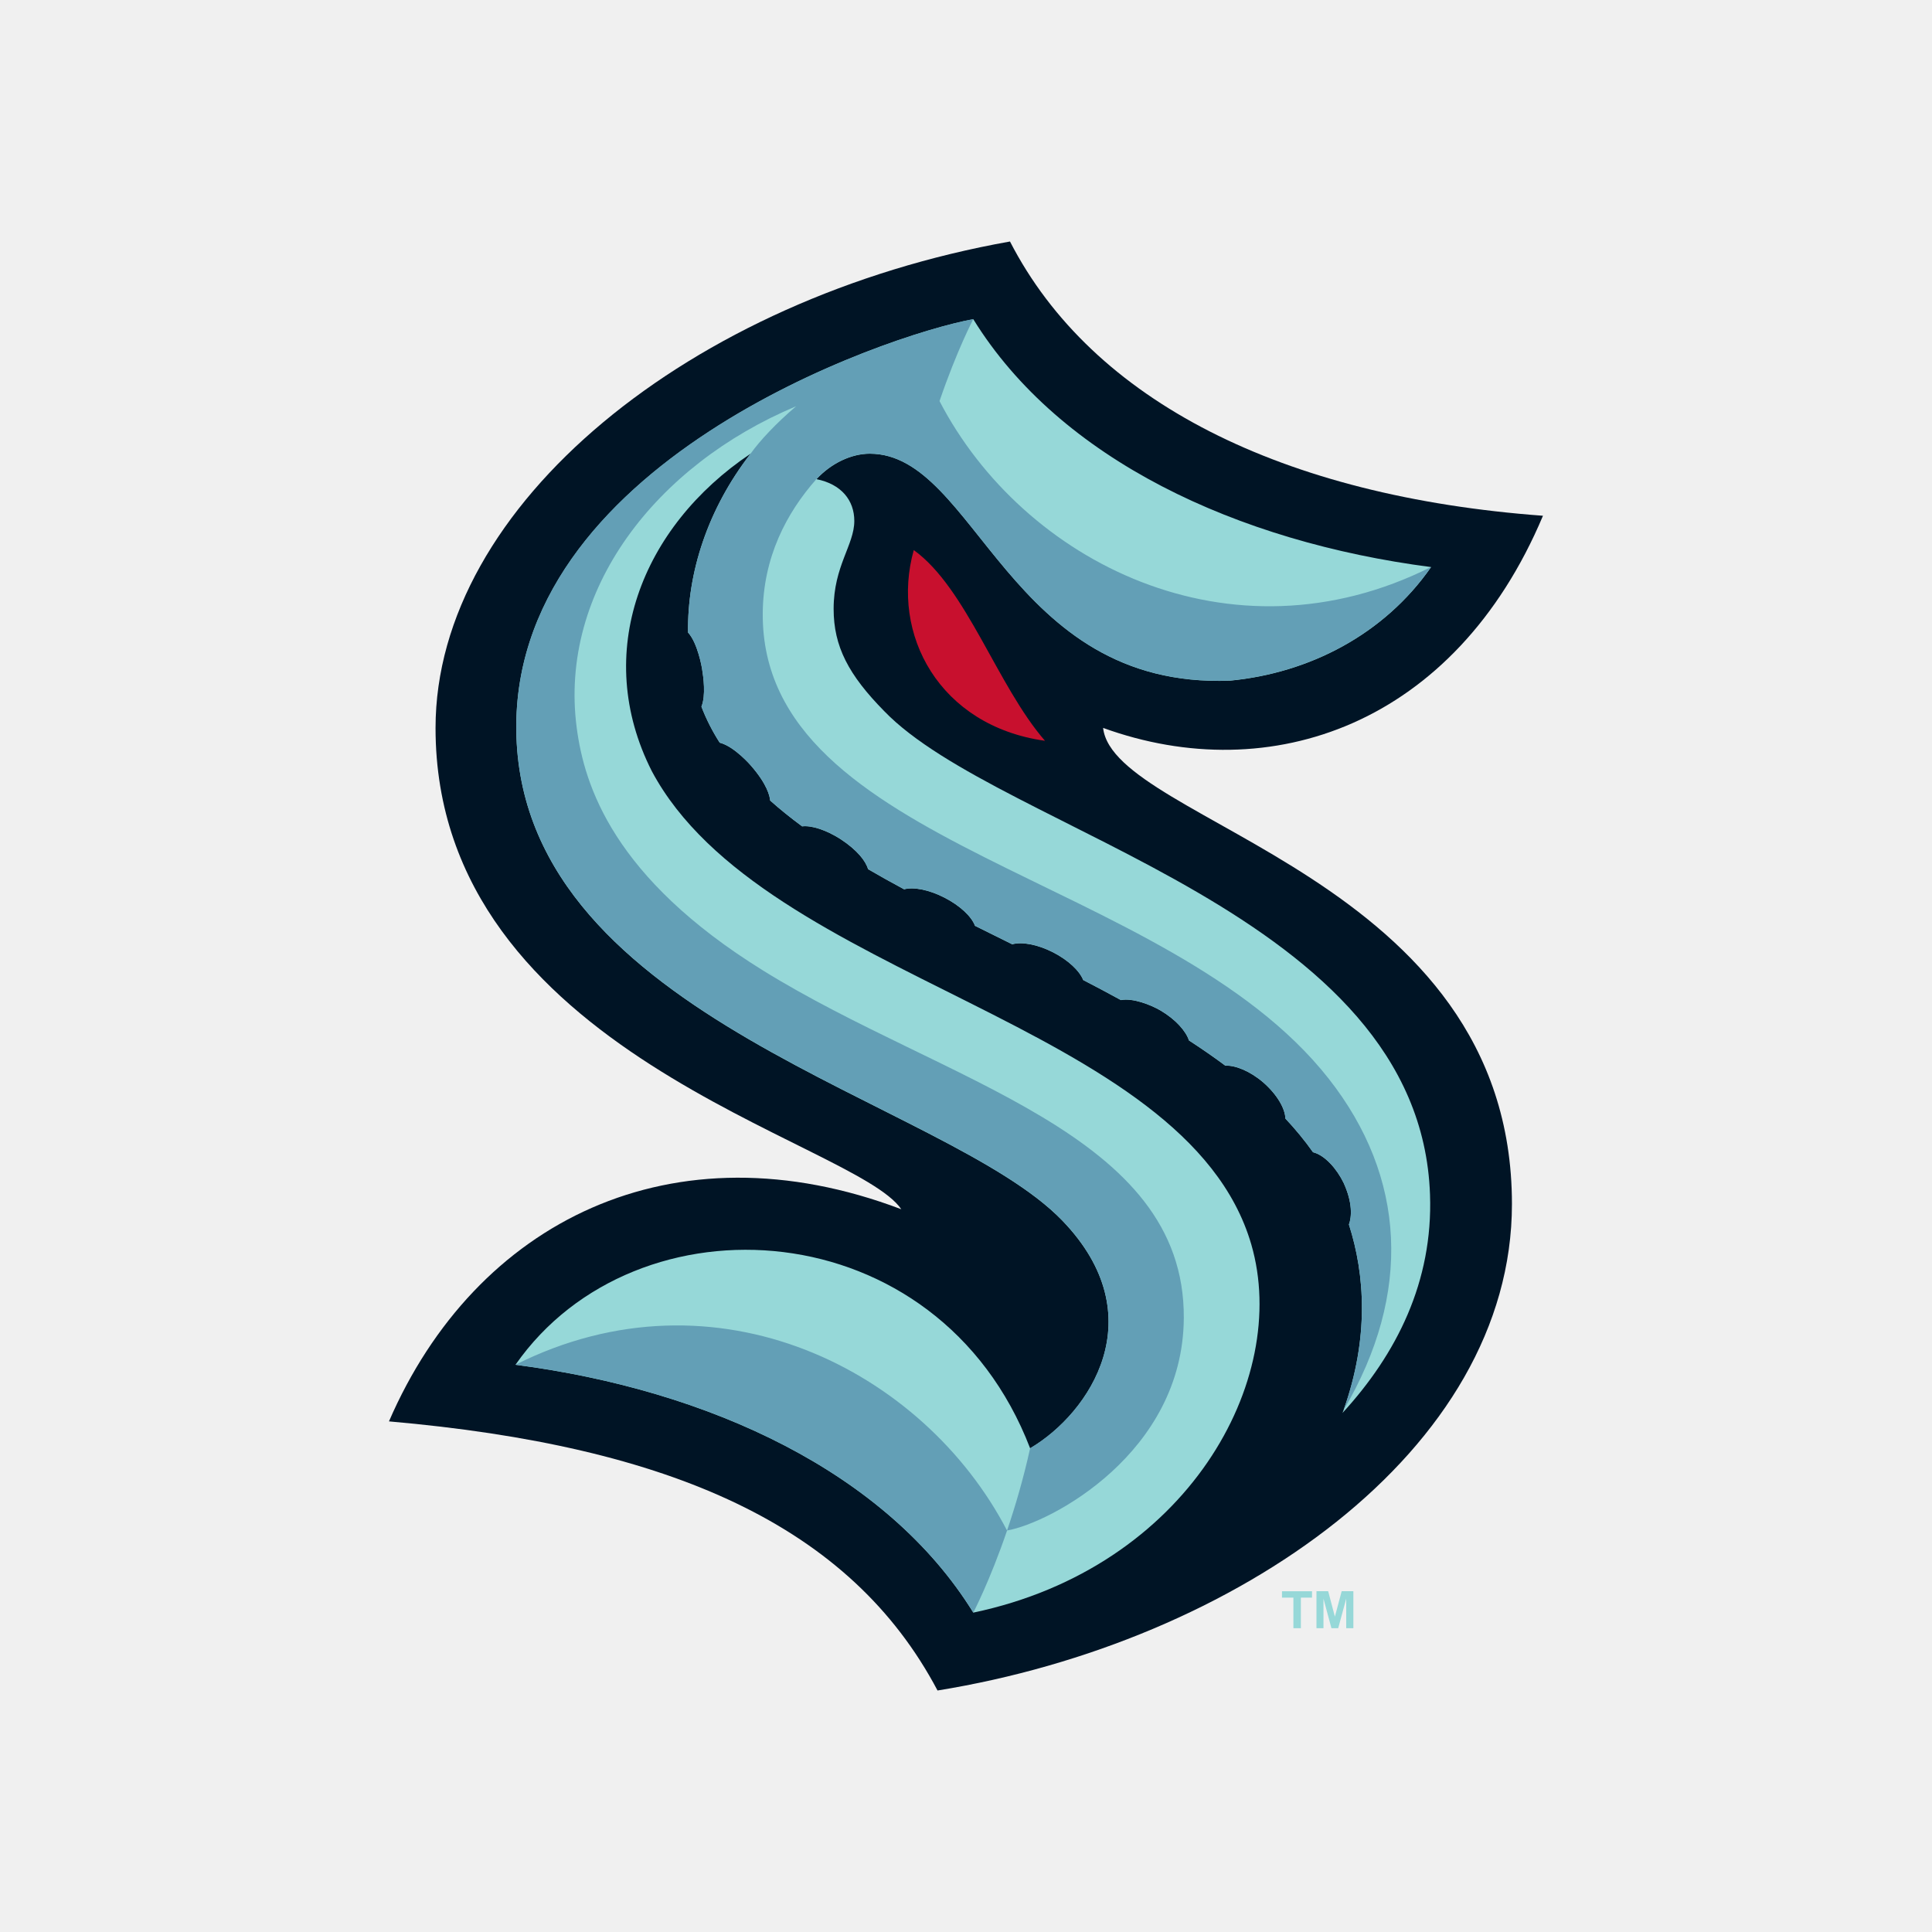
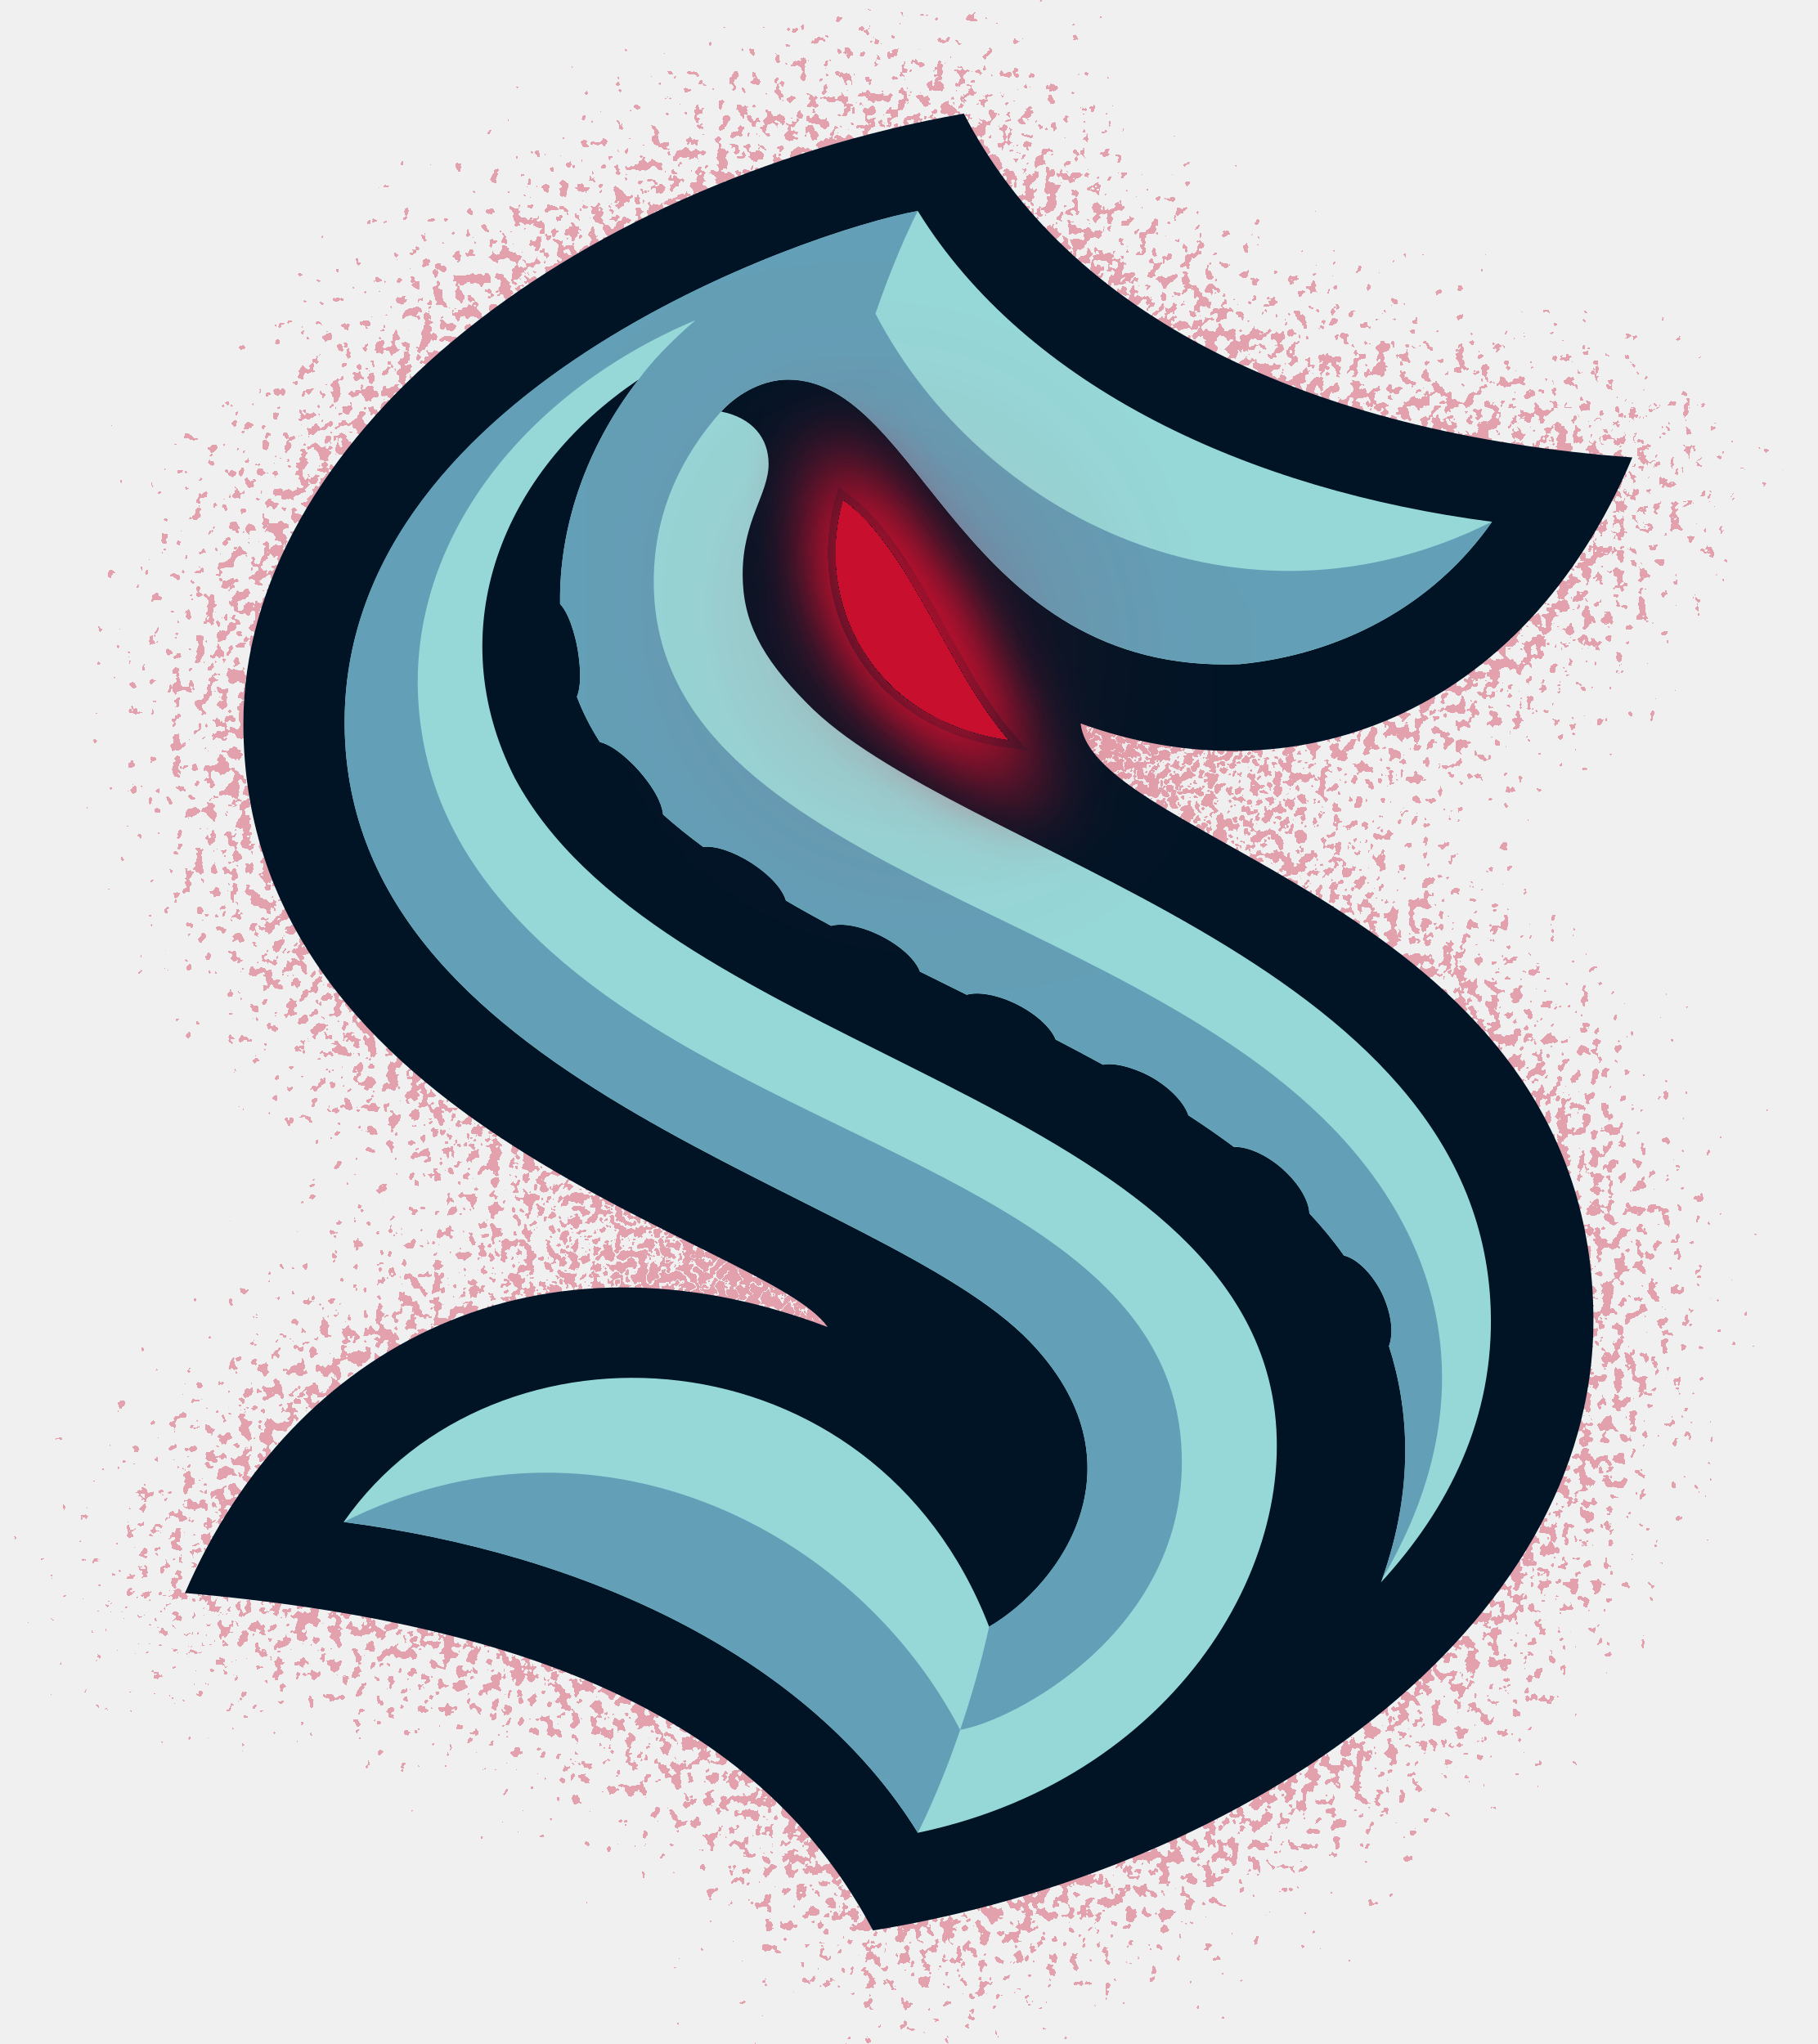
- <svg xmlns="http://www.w3.org/2000/svg" width="64" height="64" viewBox="0 0 64 64" fill="none">
-   <path d="M12.885 47.085C22.238 47.903 28.17 50.54 31.057 56C40.942 54.398 50.085 48.058 50.085 39.885C50.085 28.997 36.893 27.285 36.542 24.113C42.09 26.125 48.198 24.008 51.113 17.085C42.495 16.448 36.185 13.305 33.457 8C22.885 9.882 14.428 16.723 14.428 24.115C14.428 34.91 28.303 37.768 29.857 40.058C22.285 37.187 15.753 40.458 12.885 47.085Z" fill="#001425" />
-   <path d="M29.291 23.557C28.108 22.355 27.615 21.413 27.615 20.17C27.615 18.748 28.3 18.053 28.3 17.257C28.3 16.573 27.87 16.037 27.047 15.873C27.535 15.347 28.198 15.03 28.813 15.03C32.342 15.03 33.383 22.828 40.745 22.548C43.368 22.297 45.848 21.022 47.407 18.785C40.978 17.95 35.11 15.218 32.242 10.575C29.267 11.117 16.793 15.422 17.108 24.418C17.436 33.8 31.311 36.408 35.193 40.437C38.253 43.613 36.098 46.815 34.125 47.978C31.078 40.053 21.063 39.49 17.076 45.21C23.505 46.045 29.373 48.777 32.242 53.42C39.333 51.932 42.753 45.713 41.452 41.228C39.297 33.805 25.305 32.5 21.593 25.547C19.61 21.635 21.24 17.458 24.866 15.028C23.443 16.863 22.763 18.977 22.793 20.955C23.115 21.305 23.252 22.128 23.255 22.145C23.302 22.432 23.387 23.038 23.236 23.41C23.395 23.827 23.598 24.223 23.841 24.603C24.326 24.725 24.873 25.358 24.883 25.372C25.416 25.985 25.5 26.373 25.513 26.52C25.843 26.815 26.197 27.098 26.572 27.375C26.883 27.338 27.36 27.49 27.843 27.797C28.4 28.162 28.678 28.523 28.756 28.793C29.145 29.02 29.543 29.242 29.95 29.46C30.262 29.375 30.775 29.473 31.29 29.738C31.806 30.003 32.187 30.365 32.298 30.67C32.706 30.873 33.118 31.078 33.532 31.282C33.843 31.192 34.361 31.282 34.882 31.547C35.39 31.807 35.763 32.163 35.882 32.465C36.303 32.683 36.72 32.905 37.132 33.13C37.515 33.052 38.125 33.285 38.458 33.483C38.95 33.777 39.286 34.158 39.386 34.467C39.803 34.737 40.205 35.015 40.59 35.302C40.915 35.287 41.395 35.473 41.842 35.853C42.323 36.273 42.572 36.735 42.581 37.055C42.915 37.412 43.221 37.782 43.495 38.17C43.89 38.268 44.286 38.725 44.508 39.183C44.815 39.852 44.775 40.322 44.685 40.565C45.217 42.225 45.36 44.317 44.505 46.722C44.496 46.747 44.485 46.777 44.471 46.807C46.261 44.857 47.473 42.457 47.371 39.575C47.047 30.193 33.173 27.585 29.291 23.557Z" fill="#96D8D8" />
-   <path d="M34.617 24.54C33.032 22.717 32.018 19.483 30.27 18.222C29.487 21.005 31.118 24.05 34.617 24.54Z" fill="#C8102E" />
-   <path d="M33.36 50.702C32.788 52.378 32.242 53.418 32.242 53.418C29.375 48.775 23.505 46.043 17.076 45.208C23.72 41.878 30.596 45.382 33.36 50.702ZM47.407 18.782C40.765 22.112 33.886 18.608 31.123 13.287C31.695 11.61 32.242 10.57 32.242 10.57C29.433 11.082 16.79 15.34 17.108 24.413C17.436 33.795 31.311 36.403 35.193 40.432C38.253 43.608 36.098 46.81 34.125 47.973C33.9 48.993 33.627 49.915 33.36 50.7C34.805 50.448 39.187 48.128 39.215 43.665C39.255 37.513 31.303 35.883 25.278 32.15C20.318 29.077 19.355 26.028 19.103 24.098C18.512 19.558 21.715 15.412 26.373 13.457C25.705 14.027 25.186 14.582 24.866 15.025C23.443 16.86 22.763 18.973 22.793 20.952C23.115 21.303 23.252 22.125 23.255 22.142C23.302 22.428 23.387 23.035 23.236 23.407C23.395 23.823 23.598 24.22 23.841 24.6C24.326 24.722 24.873 25.355 24.883 25.368C25.416 25.982 25.5 26.37 25.513 26.517C25.843 26.812 26.197 27.095 26.572 27.372C26.883 27.335 27.36 27.487 27.843 27.793C28.4 28.158 28.678 28.52 28.756 28.79C29.145 29.017 29.543 29.238 29.95 29.457C30.262 29.372 30.775 29.47 31.29 29.735C31.806 30 32.187 30.362 32.298 30.667C32.706 30.87 33.118 31.075 33.532 31.278C33.843 31.188 34.361 31.278 34.882 31.543C35.39 31.803 35.763 32.16 35.882 32.462C36.303 32.68 36.72 32.902 37.132 33.127C37.515 33.048 38.125 33.282 38.458 33.48C38.95 33.773 39.286 34.155 39.386 34.463C39.803 34.733 40.205 35.012 40.59 35.298C40.915 35.283 41.395 35.47 41.842 35.85C42.323 36.27 42.572 36.732 42.581 37.052C42.915 37.408 43.221 37.778 43.495 38.167C43.89 38.265 44.286 38.722 44.508 39.18C44.815 39.848 44.775 40.318 44.685 40.562C45.217 42.222 45.36 44.313 44.505 46.718C46.793 42.84 46.573 38.988 44.015 35.733C38.668 28.93 25.216 28.118 25.267 20.32C25.278 18.465 26.053 16.99 27.045 15.87C27.533 15.343 28.197 15.027 28.811 15.027C32.34 15.027 33.382 22.825 40.743 22.545C43.37 22.293 45.85 21.018 47.407 18.782Z" fill="#639FB6" />
-   <path d="M42.845 53.935V52.923H42.467V52.712H43.462V52.923H43.093V53.935H42.845ZM43.61 53.935V52.71H43.997L44.22 53.553L44.445 52.71H44.832V53.935H44.595V52.958L44.33 53.935H44.105L43.842 52.958V53.935H43.61Z" fill="#96D8D8" />
+ <svg xmlns="http://www.w3.org/2000/svg" width="48" height="54" viewBox="0 0 48 54" fill="none">
+   <g clip-path="url(#clip0_29_2794)">
+     <g filter="url(#filter0_g_29_2794)">
+       <path d="M4.885 42.085C14.238 42.903 20.17 45.54 23.057 51C32.942 49.398 42.085 43.058 42.085 34.885C42.085 23.997 28.893 22.285 28.542 19.113C34.09 21.125 40.198 19.008 43.113 12.085C34.495 11.448 28.185 8.305 25.457 3C14.885 4.882 6.428 11.723 6.428 19.115C6.428 29.91 20.303 32.768 21.857 35.058C14.285 32.187 7.753 35.458 4.885 42.085Z" fill="#C8102E" fill-opacity="0.35" />
+     </g>
+     <path d="M4.885 42.085C14.238 42.903 20.17 45.54 23.057 51C32.942 49.398 42.085 43.058 42.085 34.885C42.085 23.997 28.893 22.285 28.542 19.113C34.09 21.125 40.198 19.008 43.113 12.085C34.495 11.448 28.185 8.305 25.457 3C14.885 4.882 6.428 11.723 6.428 19.115C6.428 29.91 20.303 32.768 21.857 35.058C14.285 32.187 7.753 35.458 4.885 42.085Z" fill="#001425" />
+     <path d="M21.292 18.557C20.108 17.355 19.615 16.413 19.615 15.17C19.615 13.748 20.3 13.053 20.3 12.257C20.3 11.573 19.87 11.037 19.047 10.873C19.535 10.347 20.198 10.03 20.813 10.03C24.342 10.03 25.383 17.828 32.745 17.548C35.368 17.297 37.848 16.022 39.407 13.785C32.978 12.95 27.11 10.218 24.242 5.575C21.267 6.117 8.793 10.422 9.108 19.418C9.437 28.8 23.312 31.408 27.193 35.437C30.253 38.613 28.098 41.815 26.125 42.978C23.078 35.053 13.063 34.49 9.077 40.21C15.505 41.045 21.373 43.777 24.242 48.42C31.333 46.932 34.753 40.713 33.452 36.228C31.297 28.805 17.305 27.5 13.593 20.547C11.61 16.635 13.24 12.458 16.867 10.028C15.443 11.863 14.763 13.977 14.793 15.955C15.115 16.305 15.252 17.128 15.255 17.145C15.302 17.432 15.387 18.038 15.237 18.41C15.395 18.827 15.598 19.223 15.842 19.603C16.327 19.725 16.873 20.358 16.883 20.372C17.417 20.985 17.5 21.373 17.513 21.52C17.843 21.815 18.197 22.098 18.572 22.375C18.883 22.338 19.36 22.49 19.843 22.797C20.4 23.162 20.678 23.523 20.757 23.793C21.145 24.02 21.543 24.242 21.95 24.46C22.262 24.375 22.775 24.473 23.29 24.738C23.807 25.003 24.187 25.365 24.298 25.67C24.707 25.873 25.118 26.078 25.532 26.282C25.843 26.192 26.362 26.282 26.882 26.547C27.39 26.807 27.763 27.163 27.882 27.465C28.303 27.683 28.72 27.905 29.132 28.13C29.515 28.052 30.125 28.285 30.458 28.483C30.95 28.777 31.287 29.158 31.387 29.467C31.803 29.737 32.205 30.015 32.59 30.302C32.915 30.287 33.395 30.473 33.842 30.853C34.323 31.273 34.572 31.735 34.582 32.055C34.915 32.412 35.222 32.782 35.495 33.17C35.89 33.268 36.287 33.725 36.508 34.183C36.815 34.852 36.775 35.322 36.685 35.565C37.217 37.225 37.36 39.317 36.505 41.722C36.497 41.747 36.485 41.777 36.472 41.807C38.262 39.857 39.473 37.457 39.372 34.575C39.047 25.193 25.173 22.585 21.292 18.557Z" fill="#96D8D8" />
+     <path d="M25.36 45.702C24.788 47.378 24.242 48.418 24.242 48.418C21.375 43.775 15.505 41.043 9.077 40.208C15.72 36.878 22.597 40.382 25.36 45.702ZM39.407 13.782C32.765 17.112 25.887 13.608 23.123 8.287C23.695 6.61 24.242 5.57 24.242 5.57C21.433 6.082 8.79 10.34 9.108 19.413C9.437 28.795 23.312 31.403 27.193 35.432C30.253 38.608 28.098 41.81 26.125 42.973C25.9 43.993 25.627 44.915 25.36 45.7C26.805 45.448 31.187 43.128 31.215 38.665C31.255 32.513 23.303 30.883 17.278 27.15C12.318 24.077 11.355 21.028 11.103 19.098C10.512 14.558 13.715 10.412 18.373 8.457C17.705 9.027 17.187 9.582 16.867 10.025C15.443 11.86 14.763 13.973 14.793 15.952C15.115 16.303 15.252 17.125 15.255 17.142C15.302 17.428 15.387 18.035 15.237 18.407C15.395 18.823 15.598 19.22 15.842 19.6C16.327 19.722 16.873 20.355 16.883 20.368C17.417 20.982 17.5 21.37 17.513 21.517C17.843 21.812 18.197 22.095 18.572 22.372C18.883 22.335 19.36 22.487 19.843 22.793C20.4 23.158 20.678 23.52 20.757 23.79C21.145 24.017 21.543 24.238 21.95 24.457C22.262 24.372 22.775 24.47 23.29 24.735C23.807 25 24.187 25.362 24.298 25.667C24.707 25.87 25.118 26.075 25.532 26.278C25.843 26.188 26.362 26.278 26.882 26.543C27.39 26.803 27.763 27.16 27.882 27.462C28.303 27.68 28.72 27.902 29.132 28.127C29.515 28.048 30.125 28.282 30.458 28.48C30.95 28.773 31.287 29.155 31.387 29.463C31.803 29.733 32.205 30.012 32.59 30.298C32.915 30.283 33.395 30.47 33.842 30.85C34.323 31.27 34.572 31.732 34.582 32.052C34.915 32.408 35.222 32.778 35.495 33.167C35.89 33.265 36.287 33.722 36.508 34.18C36.815 34.848 36.775 35.318 36.685 35.562C37.217 37.222 37.36 39.313 36.505 41.718C38.793 37.84 38.573 33.988 36.015 30.733C30.668 23.93 17.217 23.118 17.267 15.32C17.278 13.465 18.053 11.99 19.045 10.87C19.533 10.343 20.197 10.027 20.812 10.027C24.34 10.027 25.382 17.825 32.743 17.545C35.37 17.293 37.85 16.018 39.407 13.782Z" fill="#639FB6" />
+     <g filter="url(#filter1_d_29_2794)">
+       <path d="M26.617 19.54C25.032 17.717 24.018 14.483 22.27 13.222C21.487 16.005 23.119 19.05 26.617 19.54Z" fill="#C8102E" />
+       <path d="M22.329 13.141C23.224 13.786 23.924 14.93 24.592 16.121C25.265 17.321 25.909 18.573 26.692 19.475L26.867 19.676L26.602 19.639C23.042 19.14 21.375 16.034 22.174 13.194L22.213 13.057L22.329 13.141Z" stroke="#001425" stroke-width="0.2" />
+     </g>
+     <g filter="url(#filter2_d_29_2794)">
+       <path d="M26.617 19.54C25.032 17.717 24.018 14.483 22.27 13.222C21.487 16.005 23.119 19.05 26.617 19.54Z" fill="#C8102E" />
+     </g>
+     <g filter="url(#filter3_d_29_2794)">
+       <path d="M26.617 19.54C25.032 17.717 24.018 14.483 22.27 13.222C21.487 16.005 23.119 19.05 26.617 19.54Z" fill="#C8102E" />
+     </g>
+     <g filter="url(#filter4_d_29_2794)">
+       <path d="M26.617 19.54C25.032 17.717 24.018 14.483 22.27 13.222C21.487 16.005 23.119 19.05 26.617 19.54Z" fill="#C8102E" />
+     </g>
+     <g filter="url(#filter5_d_29_2794)">
+       <path d="M26.617 19.54C25.032 17.717 24.018 14.483 22.27 13.222C21.487 16.005 23.119 19.05 26.617 19.54Z" fill="#C8102E" />
+     </g>
+   </g>
+   <defs>
+     <filter id="filter0_g_29_2794" x="-1.515" y="-3.4" width="51.028" height="60.8" filterUnits="userSpaceOnUse" color-interpolation-filters="sRGB">
+       <feFlood flood-opacity="0" result="BackgroundImageFix" />
+       <feBlend mode="normal" in="SourceGraphic" in2="BackgroundImageFix" result="shape" />
+       <feTurbulence type="fractalNoise" baseFrequency="3.333 3.333" numOctaves="3" seed="408" />
+       <feDisplacementMap in="shape" scale="12.8" xChannelSelector="R" yChannelSelector="G" result="displacedImage" width="100%" height="100%" />
+       <feMerge result="effect1_texture_29_2794">
+         <feMergeNode in="displacedImage" />
+       </feMerge>
+     </filter>
+     <filter id="filter1_d_29_2794" x="20.077" y="11.092" width="8.841" height="10.52" filterUnits="userSpaceOnUse" color-interpolation-filters="sRGB">
+       <feFlood flood-opacity="0" result="BackgroundImageFix" />
+       <feColorMatrix in="SourceAlpha" type="matrix" values="0 0 0 0 0 0 0 0 0 0 0 0 0 0 0 0 0 0 127 0" result="hardAlpha" />
+       <feOffset />
+       <feGaussianBlur stdDeviation="0.9" />
+       <feComposite in2="hardAlpha" operator="out" />
+       <feColorMatrix type="matrix" values="0 0 0 0 0.784 0 0 0 0 0.063 0 0 0 0 0.18 0 0 0 1 0" />
+       <feBlend mode="normal" in2="BackgroundImageFix" result="effect1_dropShadow_29_2794" />
+       <feBlend mode="normal" in="SourceGraphic" in2="effect1_dropShadow_29_2794" result="shape" />
+     </filter>
+     <filter id="filter2_d_29_2794" x="15.477" y="6.622" width="17.74" height="19.518" filterUnits="userSpaceOnUse" color-interpolation-filters="sRGB">
+       <feFlood flood-opacity="0" result="BackgroundImageFix" />
+       <feColorMatrix in="SourceAlpha" type="matrix" values="0 0 0 0 0 0 0 0 0 0 0 0 0 0 0 0 0 0 127 0" result="hardAlpha" />
+       <feOffset />
+       <feGaussianBlur stdDeviation="3.3" />
+       <feComposite in2="hardAlpha" operator="out" />
+       <feColorMatrix type="matrix" values="0 0 0 0 0.784 0 0 0 0 0.063 0 0 0 0 0.18 0 0 0 1 0" />
+       <feBlend mode="normal" in2="BackgroundImageFix" result="effect1_dropShadow_29_2794" />
+       <feBlend mode="normal" in="SourceGraphic" in2="effect1_dropShadow_29_2794" result="shape" />
+     </filter>
+     <filter id="filter3_d_29_2794" x="19.777" y="9.422" width="8.14" height="10.118" filterUnits="userSpaceOnUse" color-interpolation-filters="sRGB">
+       <feFlood flood-opacity="0" result="BackgroundImageFix" />
+       <feColorMatrix in="SourceAlpha" type="matrix" values="0 0 0 0 0 0 0 0 0 0 0 0 0 0 0 0 0 0 127 0" result="hardAlpha" />
+       <feOffset dx="-0.5" dy="-2" />
+       <feGaussianBlur stdDeviation="0.9" />
+       <feComposite in2="hardAlpha" operator="out" />
+       <feColorMatrix type="matrix" values="0 0 0 0 0.784 0 0 0 0 0.063 0 0 0 0 0.18 0 0 0 0.71 0" />
+       <feBlend mode="normal" in2="BackgroundImageFix" result="effect1_dropShadow_29_2794" />
+       <feBlend mode="normal" in="SourceGraphic" in2="effect1_dropShadow_29_2794" result="shape" />
+     </filter>
+     <filter id="filter4_d_29_2794" x="21.777" y="13.222" width="8.14" height="10.118" filterUnits="userSpaceOnUse" color-interpolation-filters="sRGB">
+       <feFlood flood-opacity="0" result="BackgroundImageFix" />
+       <feColorMatrix in="SourceAlpha" type="matrix" values="0 0 0 0 0 0 0 0 0 0 0 0 0 0 0 0 0 0 127 0" result="hardAlpha" />
+       <feOffset dx="1.5" dy="2" />
+       <feGaussianBlur stdDeviation="0.9" />
+       <feComposite in2="hardAlpha" operator="out" />
+       <feColorMatrix type="matrix" values="0 0 0 0 0.784 0 0 0 0 0.063 0 0 0 0 0.18 0 0 0 0.67 0" />
+       <feBlend mode="normal" in2="BackgroundImageFix" result="effect1_dropShadow_29_2794" />
+       <feBlend mode="normal" in="SourceGraphic" in2="effect1_dropShadow_29_2794" result="shape" />
+     </filter>
+     <filter id="filter5_d_29_2794" x="20.277" y="11.422" width="8.14" height="9.918" filterUnits="userSpaceOnUse" color-interpolation-filters="sRGB">
+       <feFlood flood-opacity="0" result="BackgroundImageFix" />
+       <feColorMatrix in="SourceAlpha" type="matrix" values="0 0 0 0 0 0 0 0 0 0 0 0 0 0 0 0 0 0 127 0" result="hardAlpha" />
+       <feOffset />
+       <feGaussianBlur stdDeviation="0.9" />
+       <feComposite in2="hardAlpha" operator="out" />
+       <feColorMatrix type="matrix" values="0 0 0 0 0.784 0 0 0 0 0.063 0 0 0 0 0.18 0 0 0 1 0" />
+       <feBlend mode="normal" in2="BackgroundImageFix" result="effect1_dropShadow_29_2794" />
+       <feBlend mode="normal" in="SourceGraphic" in2="effect1_dropShadow_29_2794" result="shape" />
+     </filter>
+     <clipPath id="clip0_29_2794">
+       <rect width="48" height="54" fill="white" />
+     </clipPath>
+   </defs>
</svg>
